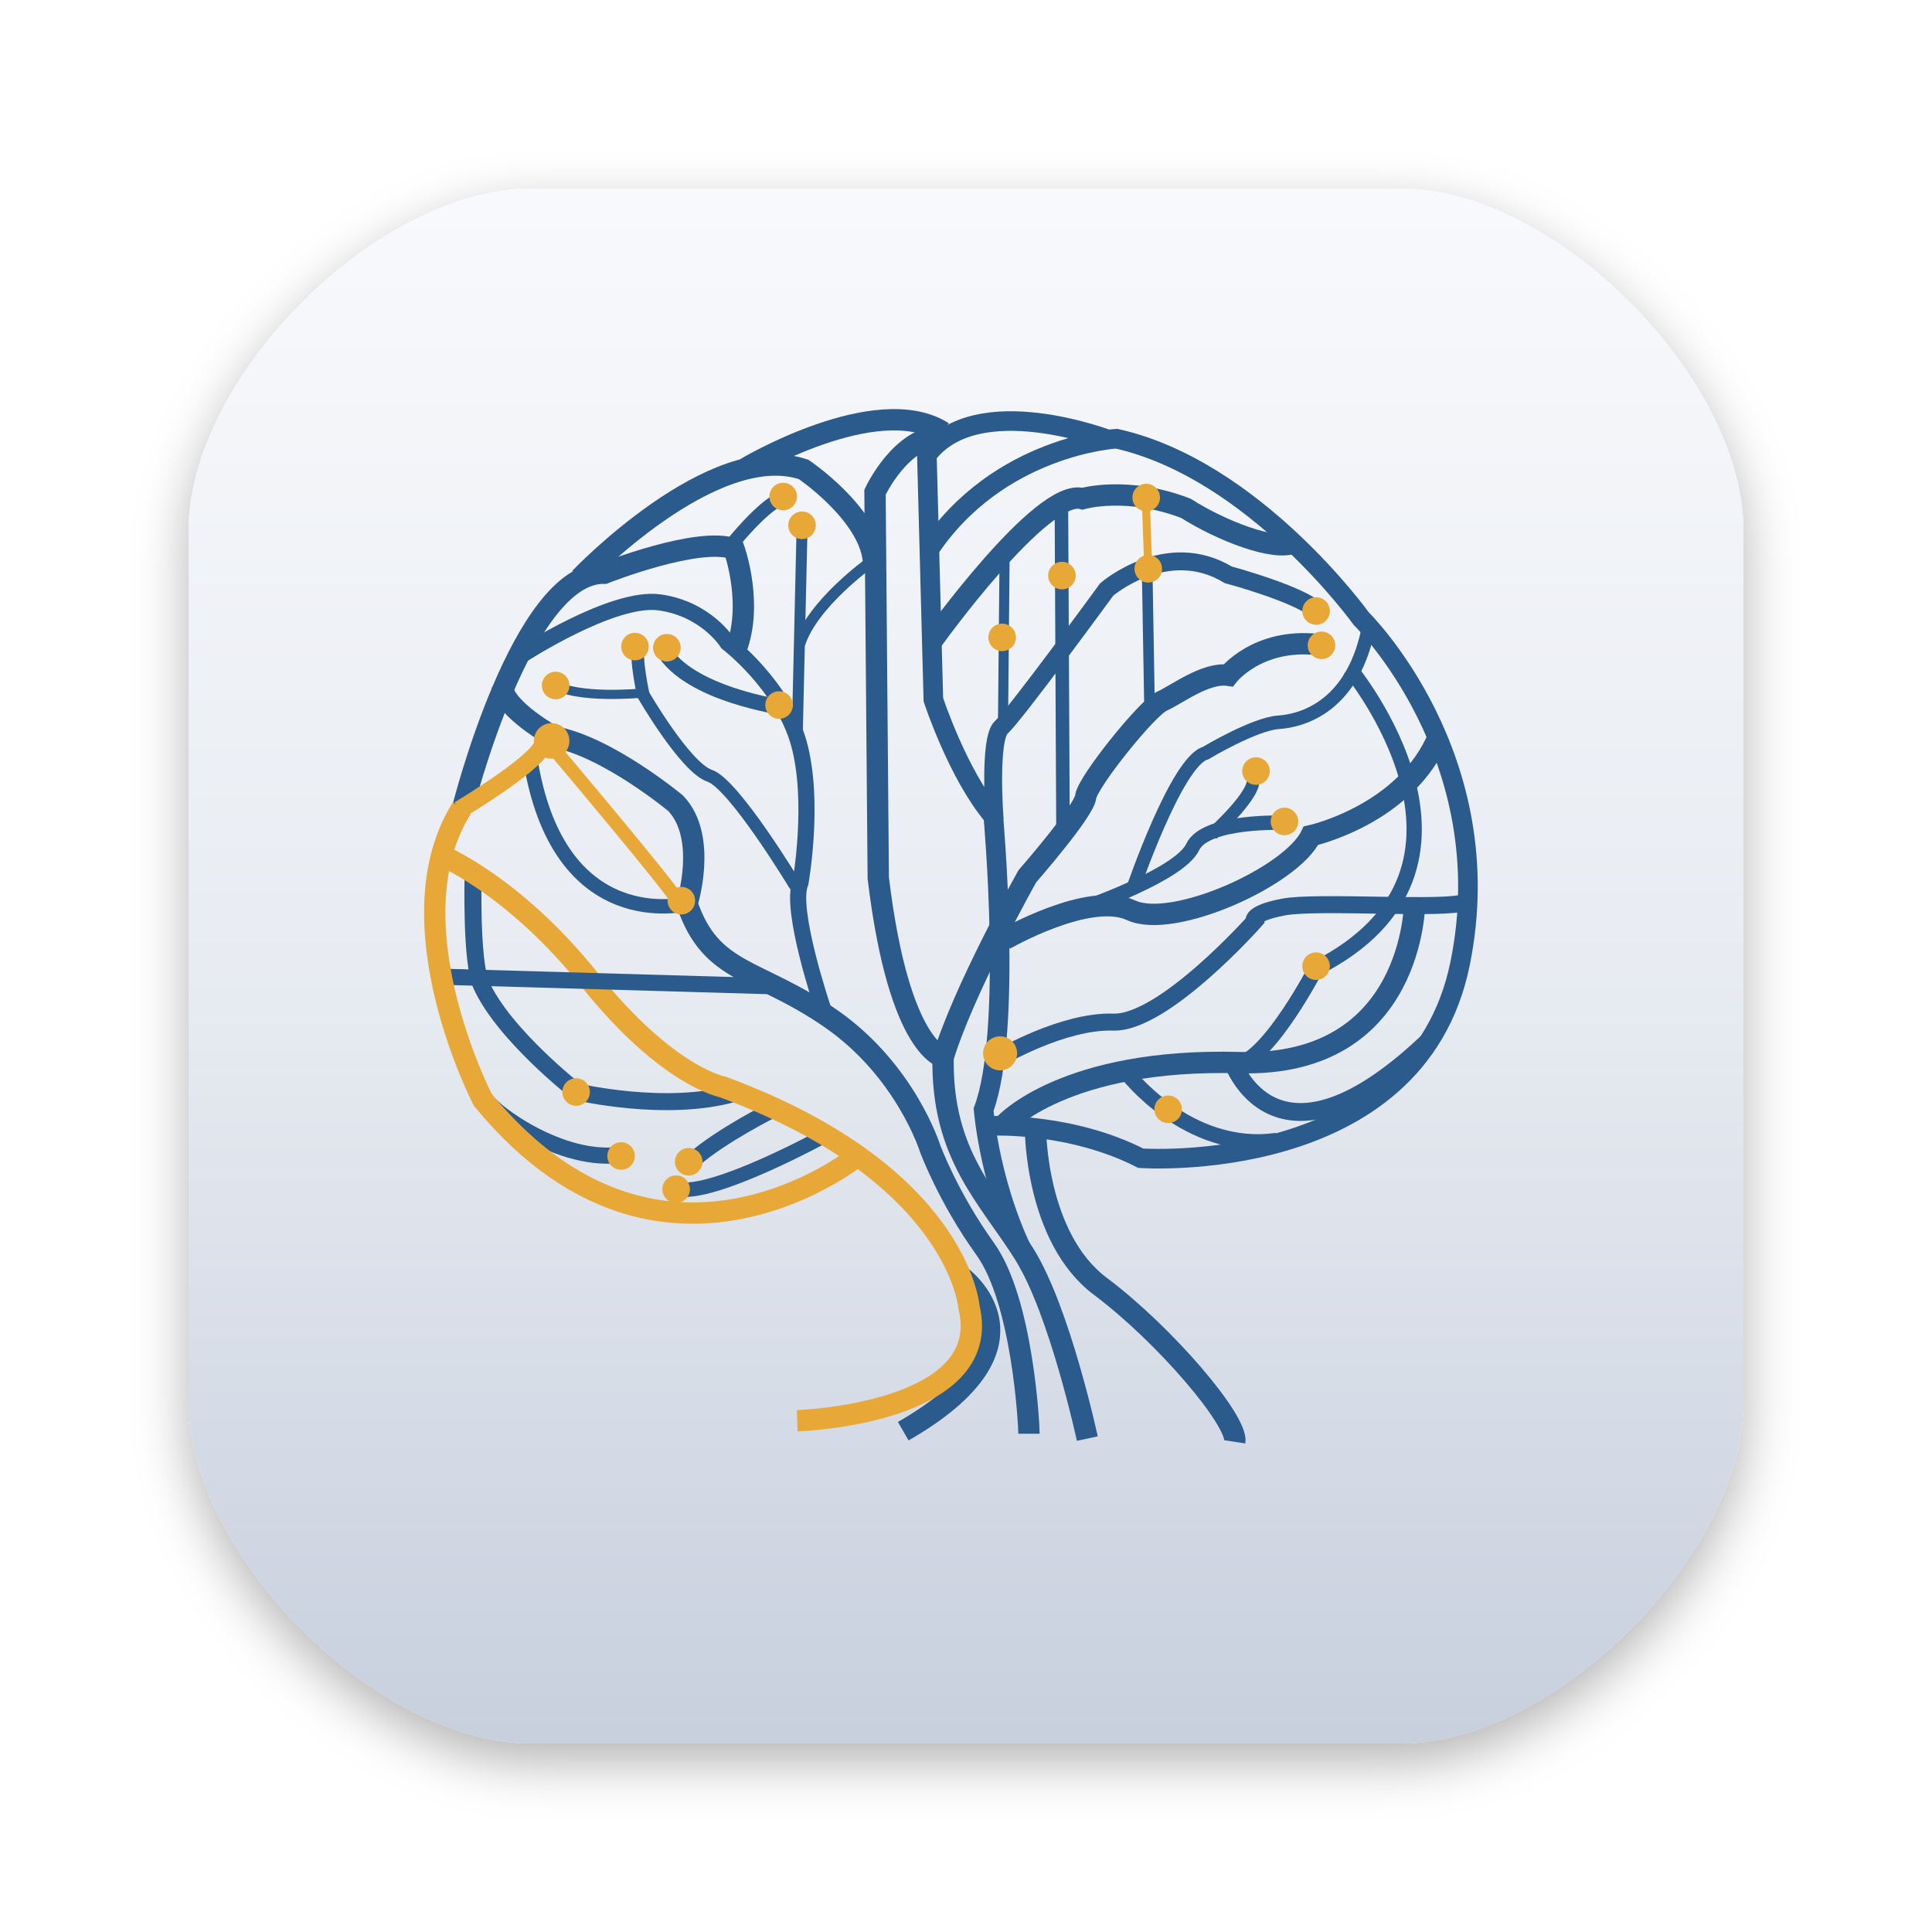
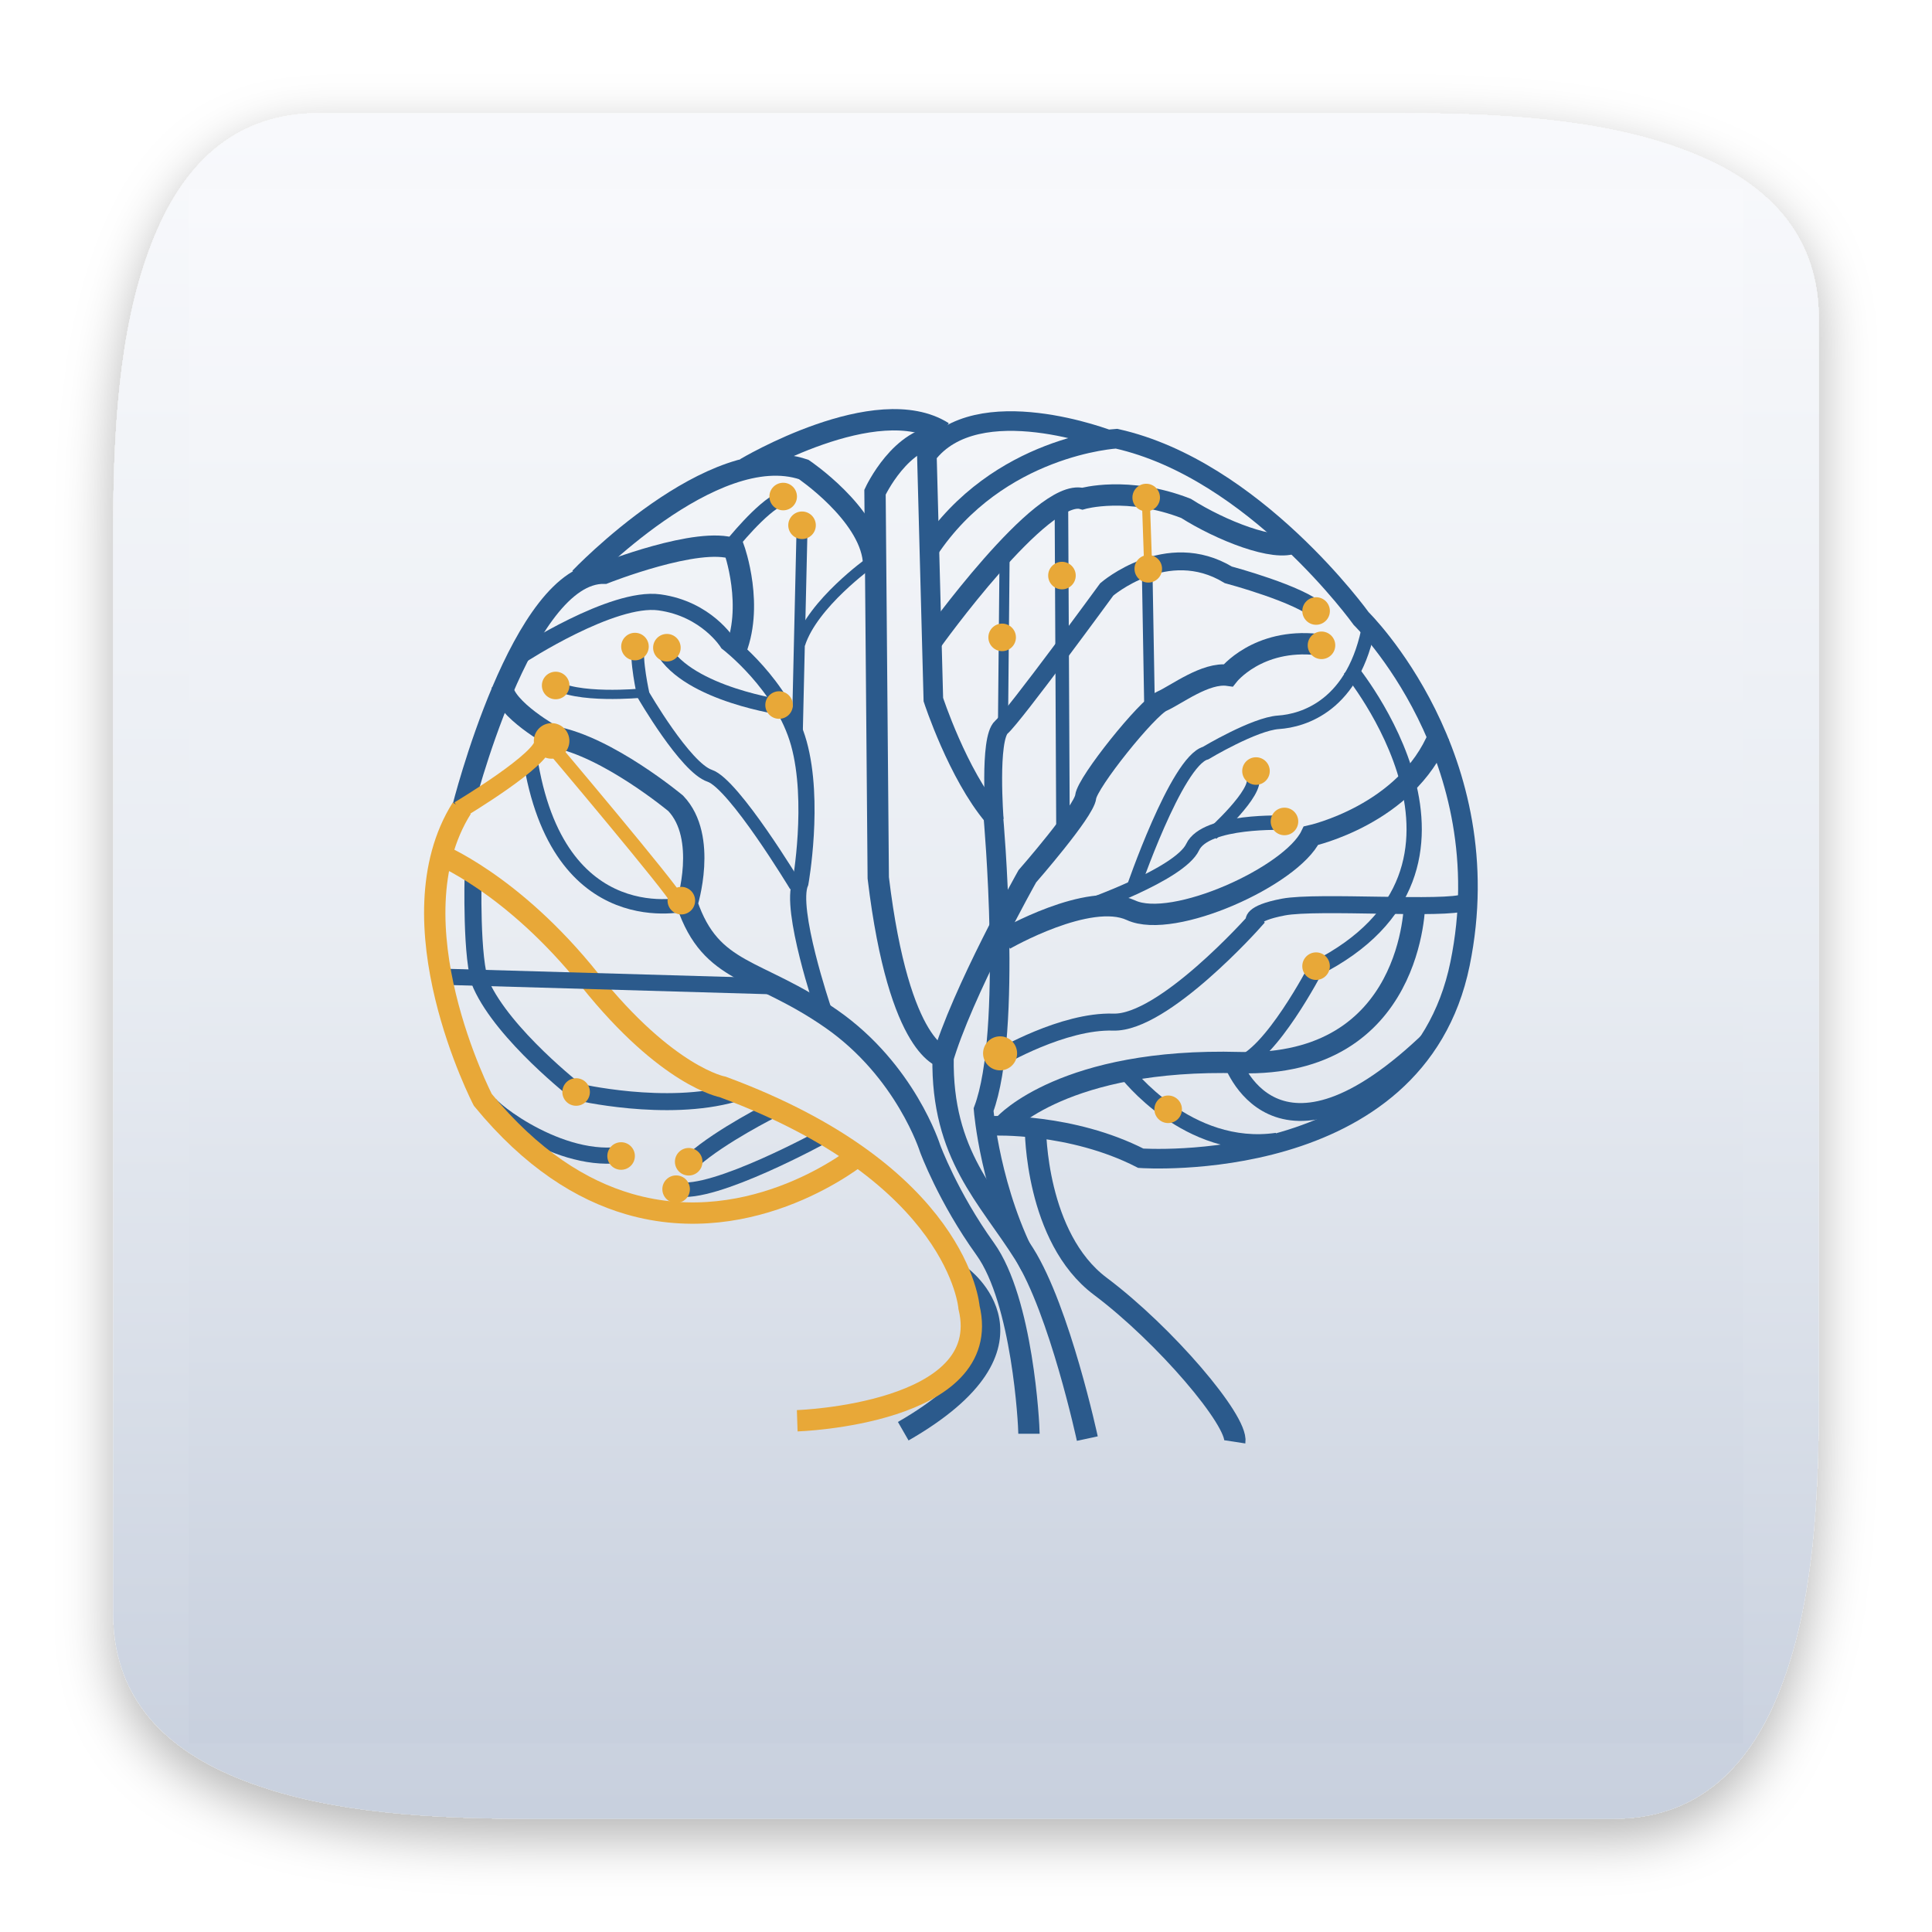
<svg xmlns="http://www.w3.org/2000/svg" width="1024" height="1024" viewBox="0 0 1024 1024">
  <defs>
    <filter id="shadow" x="-5%" y="-5%" width="110%" height="115%">
      <feDropShadow dx="0" dy="10" stdDeviation="14" flood-color="#000" flood-opacity="0.3" />
    </filter>
    <clipPath id="squircle">
-       <path d="M 281.3,100.0 L 742.7,100.0 C 823.9,100.0 924.0,200.1 924.0,281.3 L 924.0,742.7 C 924.0,823.9 823.9,924.0 742.7,924.0 L 281.3,924.0 C 200.1,924.0 100.0,823.9 100.0,742.7 L 100.0,281.3 C 100.0,200.1 200.1,100.0 281.3,100.0 Z" />
+       <path d="M 281,60                C 345,60 402,60 452,60                L 572,60                C 622,60 679,60 743,60                  807,60 858,65 899,82                  940,99 964,127 964,169                L 964,281                C 964,345 964,402 964,452                L 964,572                C 964,622 964,679 964,743                  964,807 959,858 942,899                  925,940 897,964 855,964                L 743,964                C 679,964 622,964 572,964                L 452,964                C 402,964 345,964 281,964                  217,964 166,959 125,942                  84,925 60,897 60,855                L 60,743                C 60,679 60,622 60,572                L 60,452                C 60,402 60,345 60,281                  60,217 65,166 82,125                  99,84 127,60 169,60                L 281,60 Z" />
    </clipPath>
    <linearGradient id="bg-grad" x1="0" y1="0" x2="0" y2="1">
      <stop offset="0%" stop-color="#f8f9fc" />
      <stop offset="50%" stop-color="#e8ecf2" />
      <stop offset="100%" stop-color="#c8d0de" />
    </linearGradient>
  </defs>
-   <path d="M 281.3,100.0 L 742.7,100.0 C 823.9,100.0 924.0,200.1 924.0,281.3 L 924.0,742.7 C 924.0,823.9 823.9,924.0 742.7,924.0 L 281.3,924.0 C 200.1,924.0 100.0,823.9 100.0,742.7 L 100.0,281.3 C 100.0,200.1 200.1,100.0 281.3,100.0 Z" fill="url(#bg-grad)" filter="url(#shadow)" />
+   <path d="M 281,60            C 345,60 402,60 452,60            L 572,60            C 622,60 679,60 743,60              807,60 858,65 899,82              940,99 964,127 964,169            L 964,281            C 964,345 964,402 964,452            L 964,572            C 964,622 964,679 964,743              964,807 959,858 942,899              925,940 897,964 855,964            L 743,964            C 679,964 622,964 572,964            L 452,964            C 402,964 345,964 281,964              217,964 166,959 125,942              84,925 60,897 60,855            L 60,743            C 60,679 60,622 60,572            L 60,452            C 60,402 60,345 60,281              60,217 65,166 82,125              99,84 127,60 169,60            L 281,60 Z" fill="url(#bg-grad)" filter="url(#shadow)" />
  <g clip-path="url(#squircle)">
    <rect x="100" y="100" width="824" height="824" fill="url(#bg-grad)" />
    <g transform="translate(100, 100) scale(0.8047)">
      <g transform="translate(155, 145) scale(5.7)">
        <g transform="translate(-41.51488,-90.92824)">
          <g style="display:inline">
            <path style="fill:none;stroke:#2b5a8c;stroke-width:1.865;stroke-opacity:1" d="m 81.834,171.908 c 0,0 -5.992,2.996 -9.176,5.805" />
            <path style="fill:none;stroke:#2b5a8c;stroke-width:1.965;stroke-opacity:1" d="m 47.19,144.755 c 0,0 -0.27,10.063 0.936,12.734 2.622,5.805 11.049,12.359 11.049,12.359 0,0 10.299,2.434 18.165,0.187" />
            <path style="fill:none;stroke:#2b5a8c;stroke-width:1.665;stroke-opacity:1" d="m 87.827,174.904 c 0,0 -12.921,7.116 -17.041,6.18" />
            <path style="fill:none;stroke:#2b5a8c;stroke-width:2.465;stroke-opacity:1" d="m 101.684,165.916 c 0,0 -5.243,-0.562 -7.678,-20.786 l -0.375,-44.569 c 0,0 3.006,-6.52 7.874,-6.52" />
          </g>
          <g style="display:inline;opacity:1">
            <path style="fill:none;stroke:#2b5a8c;stroke-width:2.465;stroke-opacity:1" d="m 103.463,191.102 c 0,0 11.032,7.855 -6.57,17.967" />
            <path style="fill:none;stroke:#2b5a8c;stroke-width:1.565;stroke-opacity:1" d="m 115.167,101.31 0.187,38.389" />
            <path style="fill:none;stroke:#2b5a8c;stroke-width:2.265;stroke-opacity:1" d="m 120.785,94.568 c 0,0 -15.356,-5.992 -21.161,1.685 l 0.749,28.277 c 0,0 2.809,8.614 6.929,13.483 0,0 2.247,24.906 -1.124,33.895 0,0 0.749,9.55 5.431,18.165" />
            <path style="fill:none;stroke:#e8a838;stroke-width:2.465;stroke-opacity:1" d="m 84.643,207.863 c 0,0 22.846,-0.749 19.85,-13.108 0,0 -1.124,-15.356 -28.464,-25.468 0,0 -6.367,-1.124 -15.356,-12.359 C 51.685,145.691 43.071,142.32 43.071,142.32" />
            <path style="fill:none;stroke:#e8a838;stroke-width:0.92;stroke-opacity:1" d="m 124.919,101.22 0.281,8.12" />
            <path style="fill:none;stroke:#2b5a8c;stroke-width:1.228;stroke-opacity:1" d="m 125.086,109.926 0.265,15.337" />
            <path style="fill:none;stroke:#2b5a8c;stroke-width:2.265;stroke-opacity:1" d="m 107.302,173.781 c 0,0 8.989,-0.375 17.041,3.745 0,0 31.835,2.247 36.891,-22.472 4.888,-23.896 -11.423,-39.887 -11.423,-39.887 0,0 -12.359,-17.228 -28.277,-20.786 0,0 -13.67,0.749 -21.723,12.921" />
            <path style="fill:none;stroke:#2b5a8c;stroke-width:2.465;stroke-opacity:1" d="m 118.163,209.922 c 0,0 -3.183,-14.794 -7.303,-21.348 -4.12,-6.554 -9.55,-11.423 -9.363,-22.659 m -0.103,0.342 c 2.238,-7.804 9.84,-21.315 9.84,-21.315 0,0 6.554,-7.491 6.741,-9.176 0.187,-1.685 7.116,-10.3 8.801,-11.049 1.685,-0.749 5.056,-3.371 7.678,-2.996 0,0 3.371,-4.307 10.3,-3.558" />
            <path style="fill:none;stroke:#2b5a8c;stroke-width:2.465;stroke-opacity:1" d="m 45.968,137.143 c 0,0 6.84,-27.407 16.39,-27.219 0,0 10.861,-4.307 14.981,-2.809 0,0 2.434,6.741 0,12.172" />
            <path style="fill:none;stroke:#2b5a8c;stroke-width:2.465;stroke-opacity:1" d="m 59.55,110.486 c 0,0 15.356,-16.105 25.842,-12.547 0,0 7.491,5.056 8.052,10.487" />
            <path style="fill:none;stroke:#2b5a8c;stroke-width:2.465;stroke-opacity:1" d="m 78.673,97.808 c 0,0 15.146,-9.045 22.823,-4.177" />
            <path style="fill:none;stroke:#2b5a8c;stroke-width:2.465;stroke-opacity:1" d="m 112.171,174.155 c 0,0 0,12.547 7.491,18.165 7.491,5.618 15.917,15.543 15.543,17.977" />
            <path style="fill:none;stroke:#2b5a8c;stroke-width:1.465;stroke-opacity:1" d="m 84.456,146.066 c 0,0 -7.116,-11.798 -9.925,-12.734 -2.809,-0.936 -7.678,-9.363 -7.678,-9.363 0,0 -0.936,-4.12 -0.562,-5.805" />
            <path style="fill:none;stroke:#2b5a8c;stroke-width:1.865;stroke-opacity:1" d="m 49.063,170.972 c -1.057,-0.106 7.374,7.067 14.981,6.18" />
            <path style="fill:none;stroke:#2b5a8c;stroke-width:1.665;stroke-opacity:1" d="m 71.909,148.125 c 0,0 -14.981,3.933 -18.165,-17.041" />
            <path style="fill:none;stroke:#e8a838;stroke-width:1.565;stroke-opacity:1" d="m 55.992,129.586 c 0,0 14.417,17.053 14.794,18.165" />
            <path style="fill:none;stroke:#2b5a8c;stroke-width:1.765;stroke-opacity:1" d="m 83.145,125.467 c 0,0 -11.049,-1.498 -14.045,-6.741" />
            <path style="fill:none;stroke:#2b5a8c;stroke-width:1.865;stroke-opacity:1" d="m 87.639,160.298 c 0,0 -3.933,-11.61 -2.622,-14.607 0,0 1.685,-9.363 -0.187,-16.105 -1.873,-6.741 -8.24,-11.61 -8.24,-11.61 0,0 -2.434,-3.933 -7.865,-4.682 -5.431,-0.749 -15.967,6.125 -15.967,6.125" />
            <path style="fill:none;stroke:#2b5a8c;stroke-width:1.865;stroke-opacity:1" d="m 82.583,157.676 -38.951,-1.124" />
            <path style="fill:none;stroke:#2b5a8c;stroke-width:1.265;stroke-opacity:1" d="m 93.059,108.688 c 0,0 -6.625,4.727 -8.123,9.409" />
            <path style="fill:none;stroke:#2b5a8c;stroke-width:1.265;stroke-linecap:round;stroke-opacity:1" d="m 84.632,129.323 0.573,-24.83" />
            <path style="fill:none;stroke:#2b5a8c;stroke-width:1.565;stroke-opacity:1" d="m 76.965,106.74 c 0,0 3.558,-4.494 5.805,-5.431" />
            <path style="fill:none;stroke:#2b5a8c;stroke-width:1.965;stroke-opacity:1" d="m 108.051,165.916 c 0,0 7.303,-4.307 13.108,-4.12 5.805,0.187 16.292,-11.61 16.292,-11.61 0,0 -0.562,-0.936 3.371,-1.685 3.933,-0.749 18.914,0.375 20.974,-0.562" />
            <path style="fill:none;stroke:#e8a838;stroke-width:2.465;stroke-opacity:1" d="m 91.759,177.151 c 0,0 -12.074,9.896 -26.581,5.66 -5.449,-1.591 -11.24,-5.176 -16.865,-12.027 0,0 -10.674,-20.599 -2.434,-33.707" />
            <path style="fill:none;stroke:#2b5a8c;stroke-width:1.065;stroke-opacity:1" d="m 66.666,123.781 c 0,0 -7.678,0.749 -10.299,-1.124" />
            <path style="fill:none;stroke:#2b5a8c;stroke-width:2.465;stroke-opacity:1" d="m 108.613,152.245 c 0,0 9.738,-5.618 14.607,-3.371 4.869,2.247 18.539,-3.933 20.786,-8.614 0,0 11.049,-2.434 14.794,-11.61" />
            <path style="fill:none;stroke:#2b5a8c;stroke-width:2.065;stroke-opacity:1" d="m 107.457,138.401 c 0,0 -0.717,-9.376 0.781,-10.687 1.498,-1.311 12.172,-15.917 12.172,-15.917 0,0 6.929,-5.992 14.045,-1.685 0,0 8.427,2.247 10.487,4.307" />
            <path style="fill:none;stroke:#2b5a8c;stroke-width:2.465;stroke-opacity:1" d="m 100.186,117.789 c 0,0 12.734,-17.79 17.416,-16.479 0,0 5.223,-1.498 11.964,1.124 3.995,2.539 10.32,5.056 12.567,3.933" />
            <path style="fill:none;stroke:#2b5a8c;stroke-width:1.165;stroke-opacity:1" d="m 108.426,126.834 0.187,-19.907" />
            <path style="fill:none;stroke:#2b5a8c;stroke-width:2.465;stroke-opacity:1" d="m 111.422,209.361 c 0,-1.124 -0.749,-15.356 -5.056,-21.348 -4.307,-5.992 -6.367,-11.61 -6.367,-11.61 0,0 -2.809,-8.989 -11.423,-14.981 -8.614,-5.992 -13.858,-5.056 -16.666,-13.296 0,0 2.434,-7.678 -1.311,-11.61 0,0 -7.865,-6.554 -14.045,-7.678 0,0 -5.805,-3.183 -5.992,-5.805" />
            <path style="fill:none;stroke:#2b5a8c;stroke-width:1.665;stroke-opacity:1" d="m 117.898,148.545 c 0,0 10.939,-3.791 12.437,-6.974 1.498,-3.183 10.674,-2.809 10.674,-2.809" />
            <path style="fill:none;stroke:#2b5a8c;stroke-width:1.465;stroke-opacity:1" d="m 132.583,140.073 c 0,0 5.431,-4.869 4.682,-6.554" />
            <path style="fill:none;stroke:#2b5a8c;stroke-width:1.565;stroke-opacity:1" d="m 123.384,146.542 c 0,0 5.079,-14.896 8.45,-15.832 0,0 5.618,-3.371 8.427,-3.558 2.809,-0.187 8.801,-1.873 10.487,-11.423" />
            <path style="fill:none;stroke:#2b5a8c;stroke-width:2.465;stroke-opacity:1" d="m 108.613,173.593 c 0,0 6.929,-7.678 27.153,-7.116 20.224,0.562 20.224,-18.539 20.224,-18.539" />
            <path style="fill:none;stroke:#2b5a8c;stroke-width:1.765;stroke-opacity:1" d="m 122.658,167.601 c 0,0 7.116,9.363 17.416,7.865" />
            <path style="fill:none;stroke:#2b5a8c;stroke-width:2.065;stroke-opacity:1" d="m 134.83,166.103 c 0,0 4.848,15.246 23.2,-2.544" />
            <path style="fill:none;stroke:#2b5a8c;stroke-width:1.765;stroke-opacity:1" d="m 148.5,120.972 c 0,0 19.101,23.033 -3.933,34.644 0,0 -5.255,10.135 -9,11.071" />
            <path style="fill:none;stroke:#e8a838;stroke-width:2.065;stroke-opacity:1" d="m 45.567,137.289 c 0,0 10.078,-6.013 9.704,-7.886" />
          </g>
          <g style="display:inline">
            <circle style="fill:#e8a838;fill-opacity:1;stroke:none" cx="145.223" cy="118.257" r="1.592" />
            <circle style="fill:#e8a838;fill-opacity:1;stroke:none" cx="137.655" cy="132.785" r="1.592" />
            <circle style="fill:#e8a838;fill-opacity:1;stroke:none" cx="140.945" cy="138.61" r="1.592" />
            <circle style="fill:#e8a838;fill-opacity:1;stroke:none" cx="144.597" cy="155.331" r="1.592" />
            <circle style="fill:#e8a838;fill-opacity:1;stroke:none" cx="108.084" cy="165.406" r="1.966" />
            <circle style="fill:#e8a838;fill-opacity:1;stroke:none" cx="71.252" cy="147.762" r="1.592" />
            <circle style="fill:#e8a838;fill-opacity:1;stroke:none" cx="56.729" cy="122.899" r="1.592" />
            <circle style="fill:#e8a838;fill-opacity:1;stroke:none" cx="65.893" cy="118.402" r="1.592" />
            <circle style="fill:#e8a838;fill-opacity:1;stroke:none" cx="69.582" cy="118.533" r="1.592" />
            <circle style="fill:#e8a838;fill-opacity:1;stroke:none" cx="72.102" cy="177.932" r="1.592" />
            <circle style="fill:#e8a838;fill-opacity:1;stroke:none" cx="64.291" cy="177.269" r="1.592" />
            <circle style="fill:#e8a838;fill-opacity:1;stroke:none" cx="70.649" cy="181.102" r="1.592" />
            <circle style="fill:#e8a838;fill-opacity:1;stroke:none" cx="125.208" cy="109.414" r="1.592" />
            <circle style="fill:#e8a838;fill-opacity:1;stroke:none" cx="124.968" cy="101.18" r="1.592" />
            <circle style="fill:#e8a838;fill-opacity:1;stroke:none" cx="144.6" cy="114.292" r="1.592" />
            <circle style="fill:#e8a838;fill-opacity:1;stroke:none" cx="83.02" cy="101.065" r="1.592" />
            <circle style="fill:#e8a838;fill-opacity:1;stroke:none" cx="85.199" cy="104.386" r="1.592" />
            <circle style="fill:#e8a838;fill-opacity:1;stroke:none" cx="82.547" cy="125.158" r="1.592" />
            <circle style="fill:#e8a838;fill-opacity:1;stroke:none" cx="56.261" cy="129.304" r="2.055" />
            <circle style="fill:#e8a838;fill-opacity:1;stroke:none" cx="59.093" cy="169.873" r="1.592" />
            <circle style="fill:#e8a838;fill-opacity:1;stroke:none" cx="127.506" cy="171.871" r="1.592" />
            <circle style="fill:#e8a838;fill-opacity:1;stroke:none" cx="108.322" cy="117.339" r="1.592" />
            <circle style="fill:#e8a838;fill-opacity:1;stroke:none" cx="115.233" cy="110.198" r="1.592" />
          </g>
        </g>
      </g>
    </g>
  </g>
</svg>
